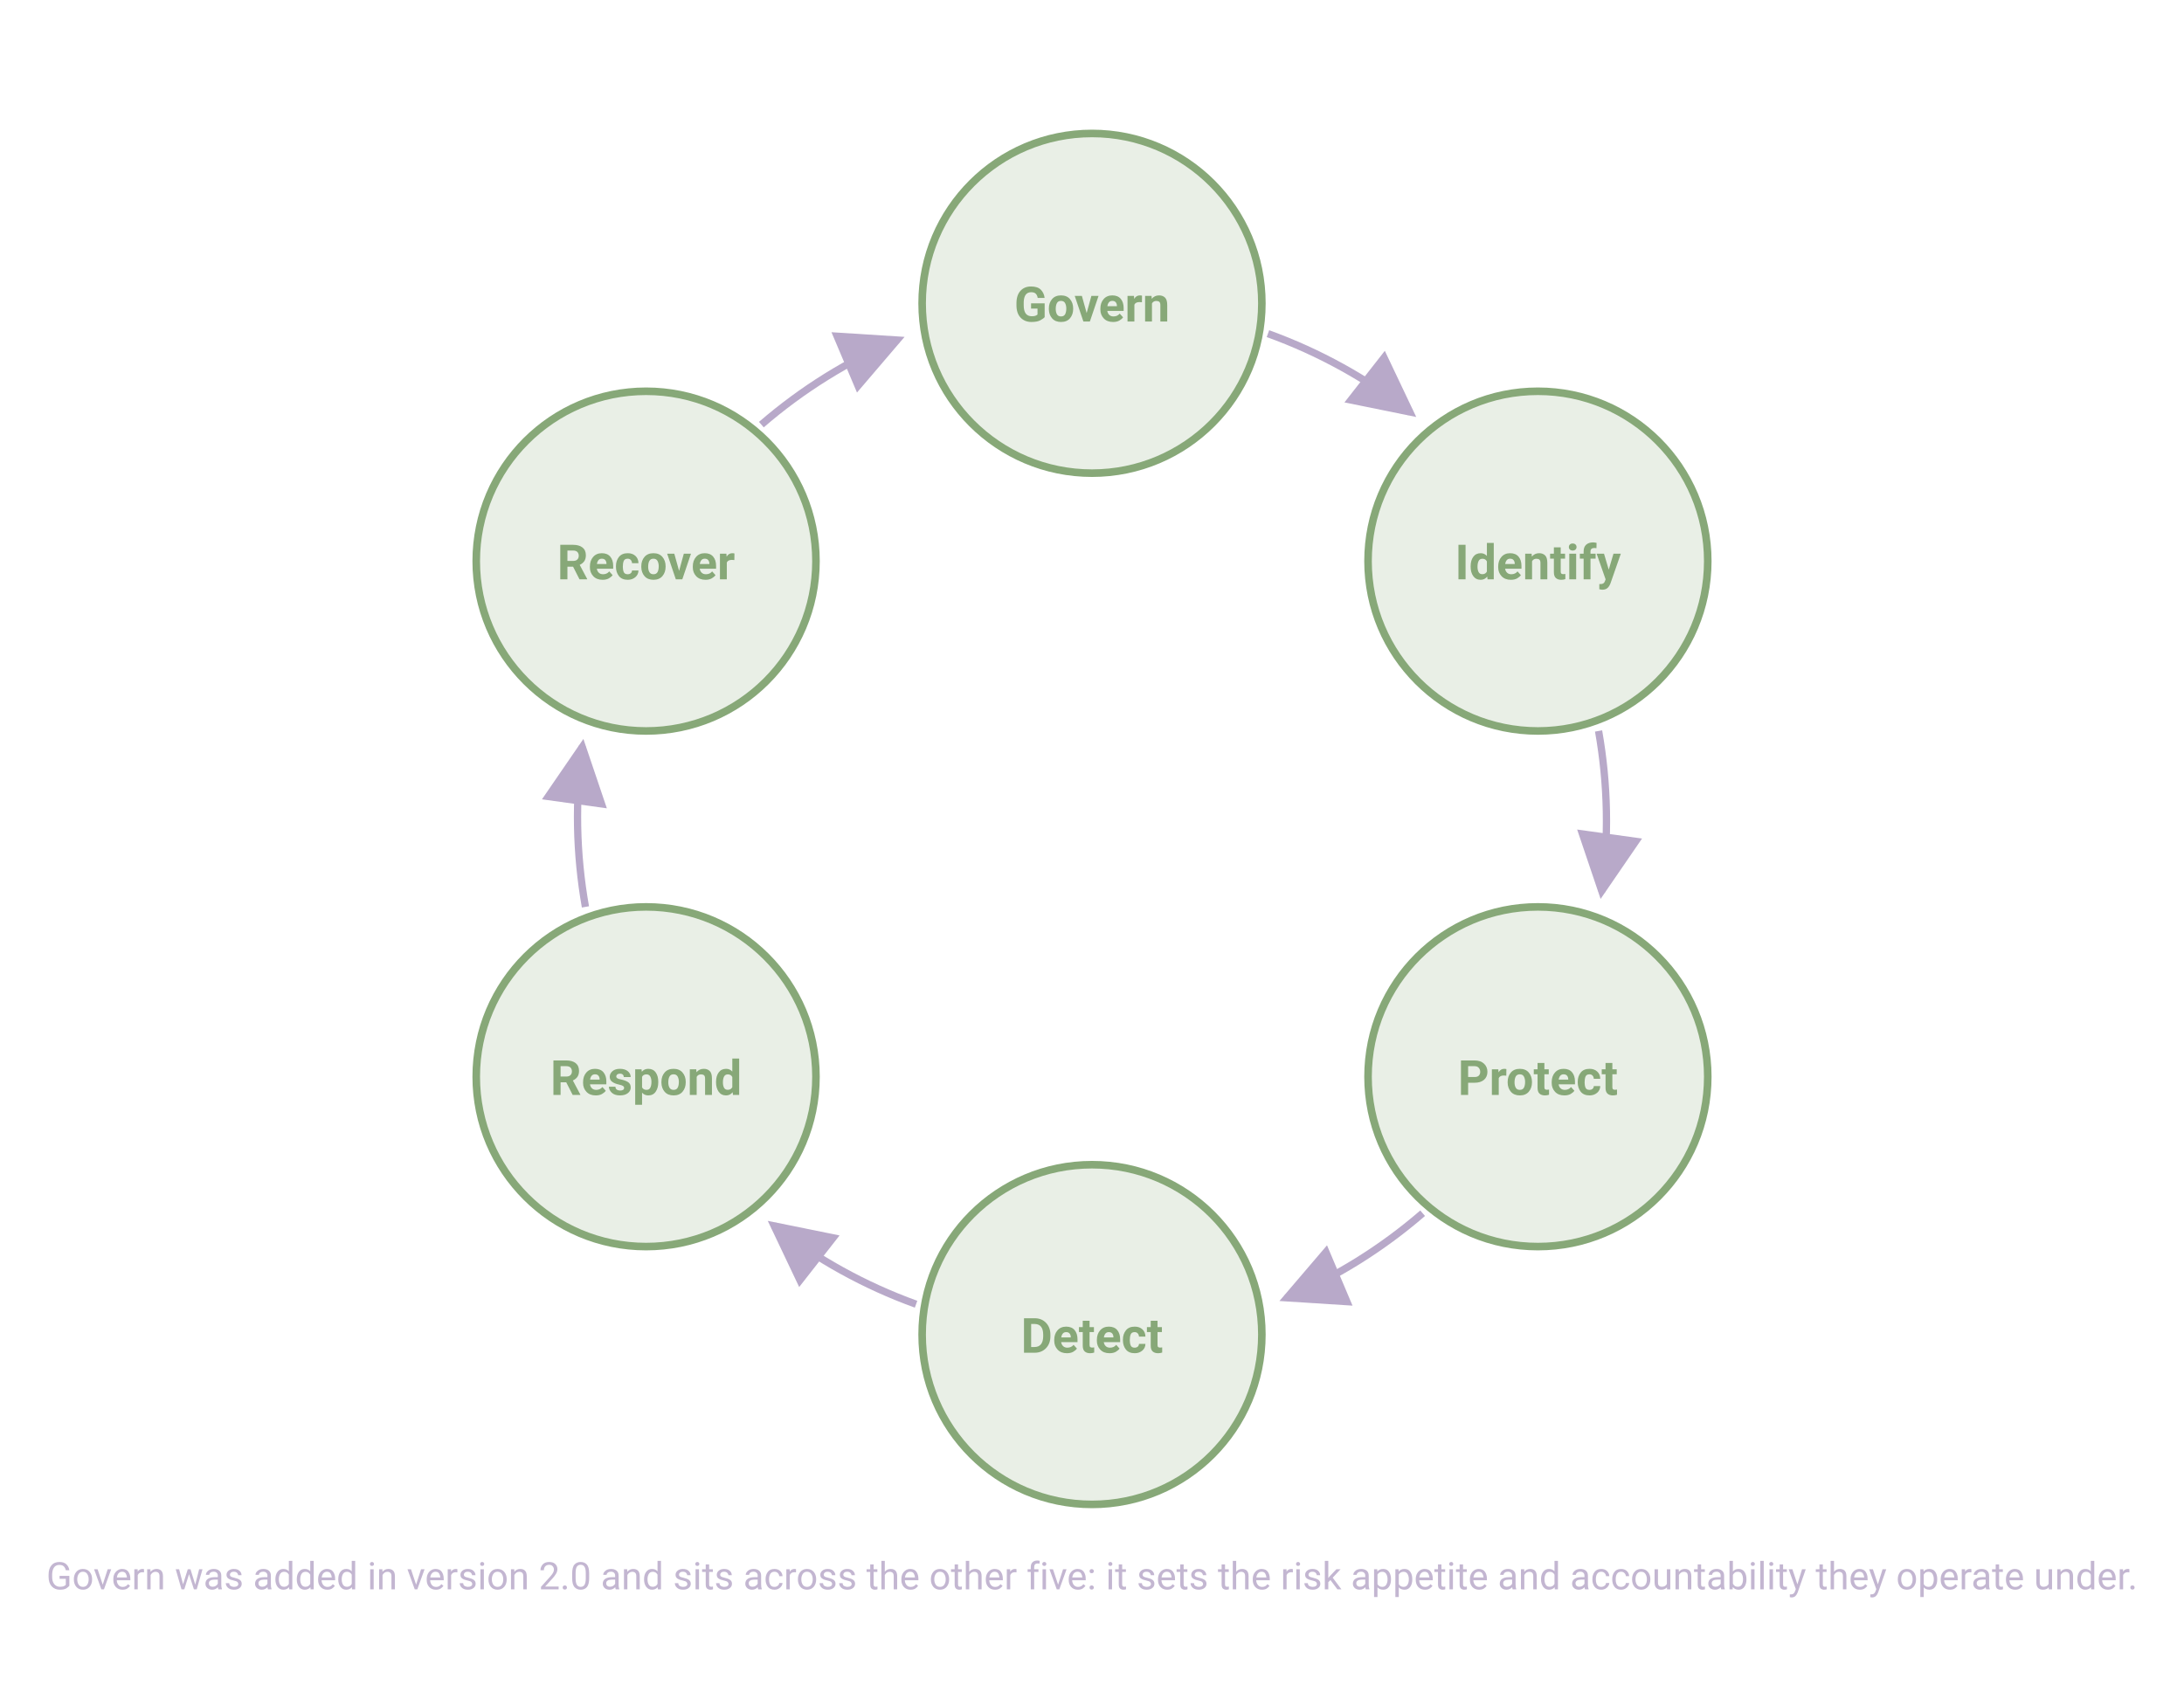
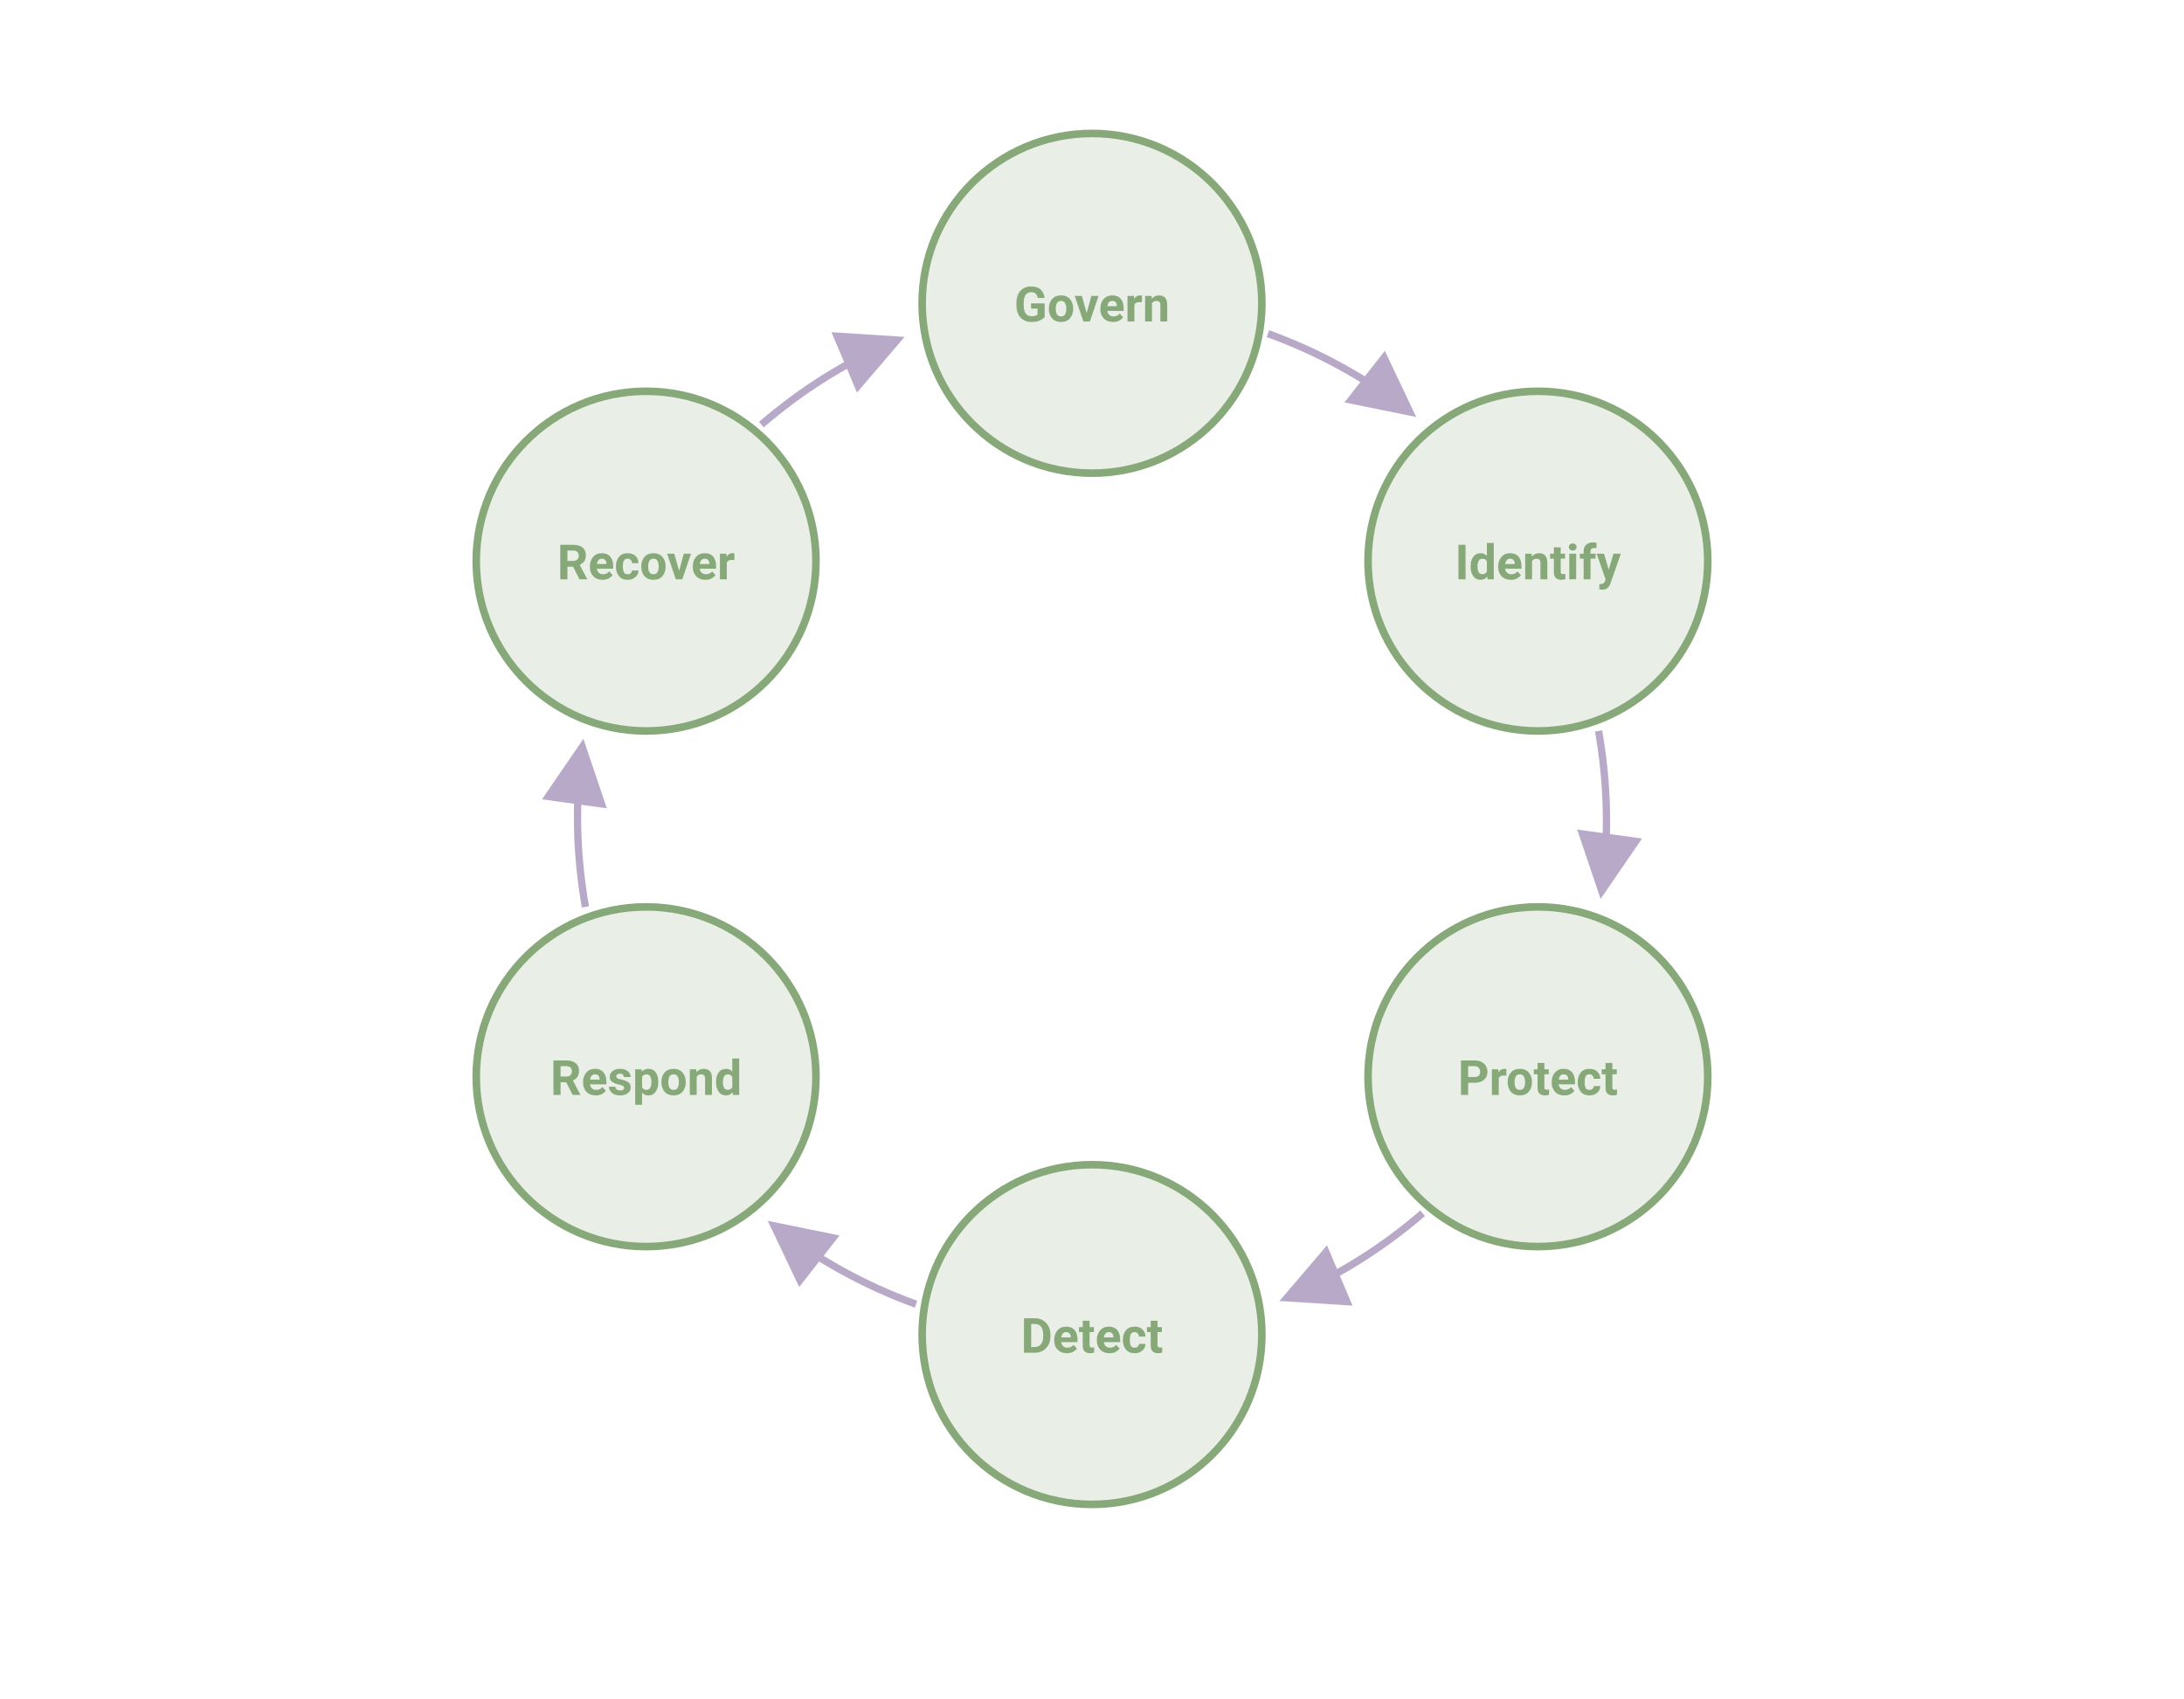
<svg xmlns="http://www.w3.org/2000/svg" width="720" height="560" viewBox="0 0 720 560" role="img" aria-labelledby="t d">
  <defs>
    <marker id="as" markerWidth="9" markerHeight="9" refX="8" refY="4.5" orient="auto">
      <path d="M0,0 L9,4.5 L0,9 Z" fill="#87A878" />
    </marker>
    <marker id="al" markerWidth="9" markerHeight="9" refX="8" refY="4.5" orient="auto">
      <path d="M0,0 L9,4.5 L0,9 Z" fill="#B8A9C9" />
    </marker>
  </defs>
  <style>
 text{font-family:'Segoe UI',system-ui,-apple-system,Roboto,Arial,sans-serif}
 .dev{fill:#87A878;fill-opacity:.18;stroke:#87A878;stroke-width:2}
 .host{fill:#B8A9C9;fill-opacity:.18;stroke:#B8A9C9;stroke-width:2}
 .dim{fill:#B8A9C9;fill-opacity:.07;stroke:#B8A9C9;stroke-width:2;stroke-dasharray:7 5}
 .ext{fill:#B8A9C9;fill-opacity:.07;stroke:#B8A9C9;stroke-width:2;stroke-dasharray:7 5}
 .chip{fill:#87A878;fill-opacity:.12;stroke:none}
 .chipl{fill:#B8A9C9;fill-opacity:.12;stroke:none}
 .nd{font-size:16px;font-weight:600;fill:#87A878}
 .nh{font-size:16px;font-weight:600;fill:#B8A9C9}
 .el{font-size:12px;fill:#87A878}
 .elh{font-size:12px;fill:#B8A9C9}
 .note{font-size:12.5px;fill:#B8A9C9}
 .nt{font-size:13px;font-weight:600;fill:#B8A9C9}
</style>
  <g fill="#87A878" fill-opacity=".18" stroke="#87A878" stroke-width="2.5">
    <circle cx="360" cy="100" r="56" />
    <circle cx="507" cy="185" r="56" />
    <circle cx="507" cy="355" r="56" />
    <circle cx="360" cy="440" r="56" />
    <circle cx="213" cy="355" r="56" />
    <circle cx="213" cy="185" r="56" />
  </g>
  <g class="nd" font-size="15" text-anchor="middle">
    <text x="360" y="106">Govern</text>
    <text x="507" y="191">Identify</text>
    <text x="507" y="361">Protect</text>
    <text x="360" y="446">Detect</text>
    <text x="213" y="361">Respond</text>
    <text x="213" y="191">Recover</text>
  </g>
  <g stroke="#B8A9C9" stroke-width="2.4" fill="none" marker-end="url(#al)">
    <path d="M418 110 A170 170 0 0 1 465 136" />
    <path d="M527 241 A170 170 0 0 1 528 294" />
    <path d="M469 400 A170 170 0 0 1 424 428" />
    <path d="M302 430 A170 170 0 0 1 255 404" />
    <path d="M193 299 A170 170 0 0 1 192 246" />
    <path d="M251 140 A170 170 0 0 1 296 112" />
  </g>
-   <text class="note" x="360" y="524" text-anchor="middle" fill-opacity=".85">Govern was added in version 2.0 and sits across the other five: it sets the risk appetite and accountability they operate under.</text>
</svg>
